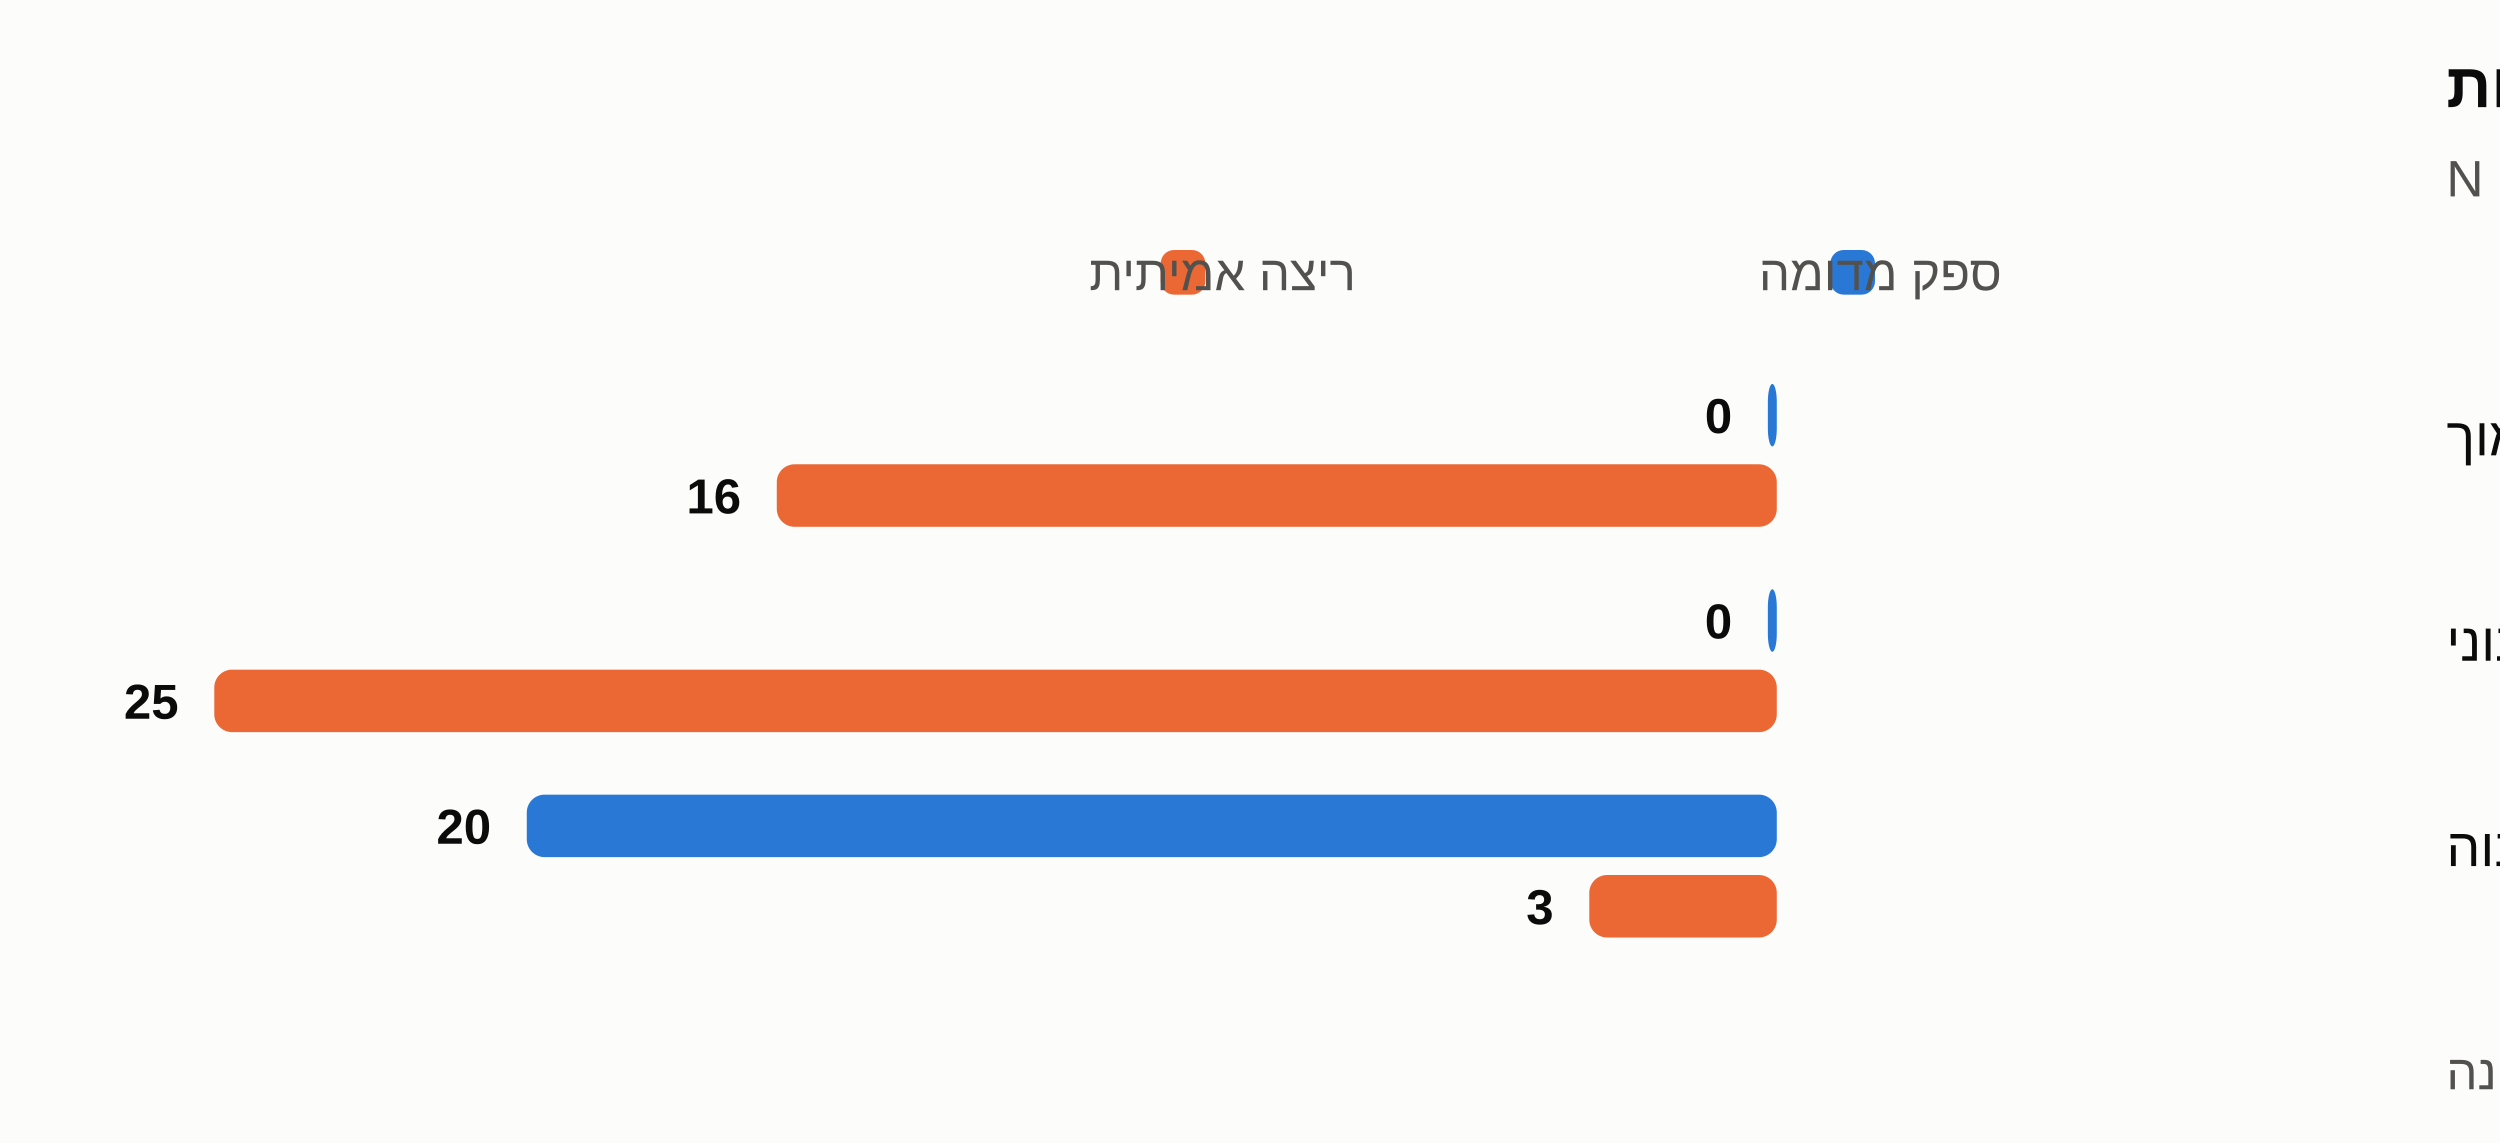
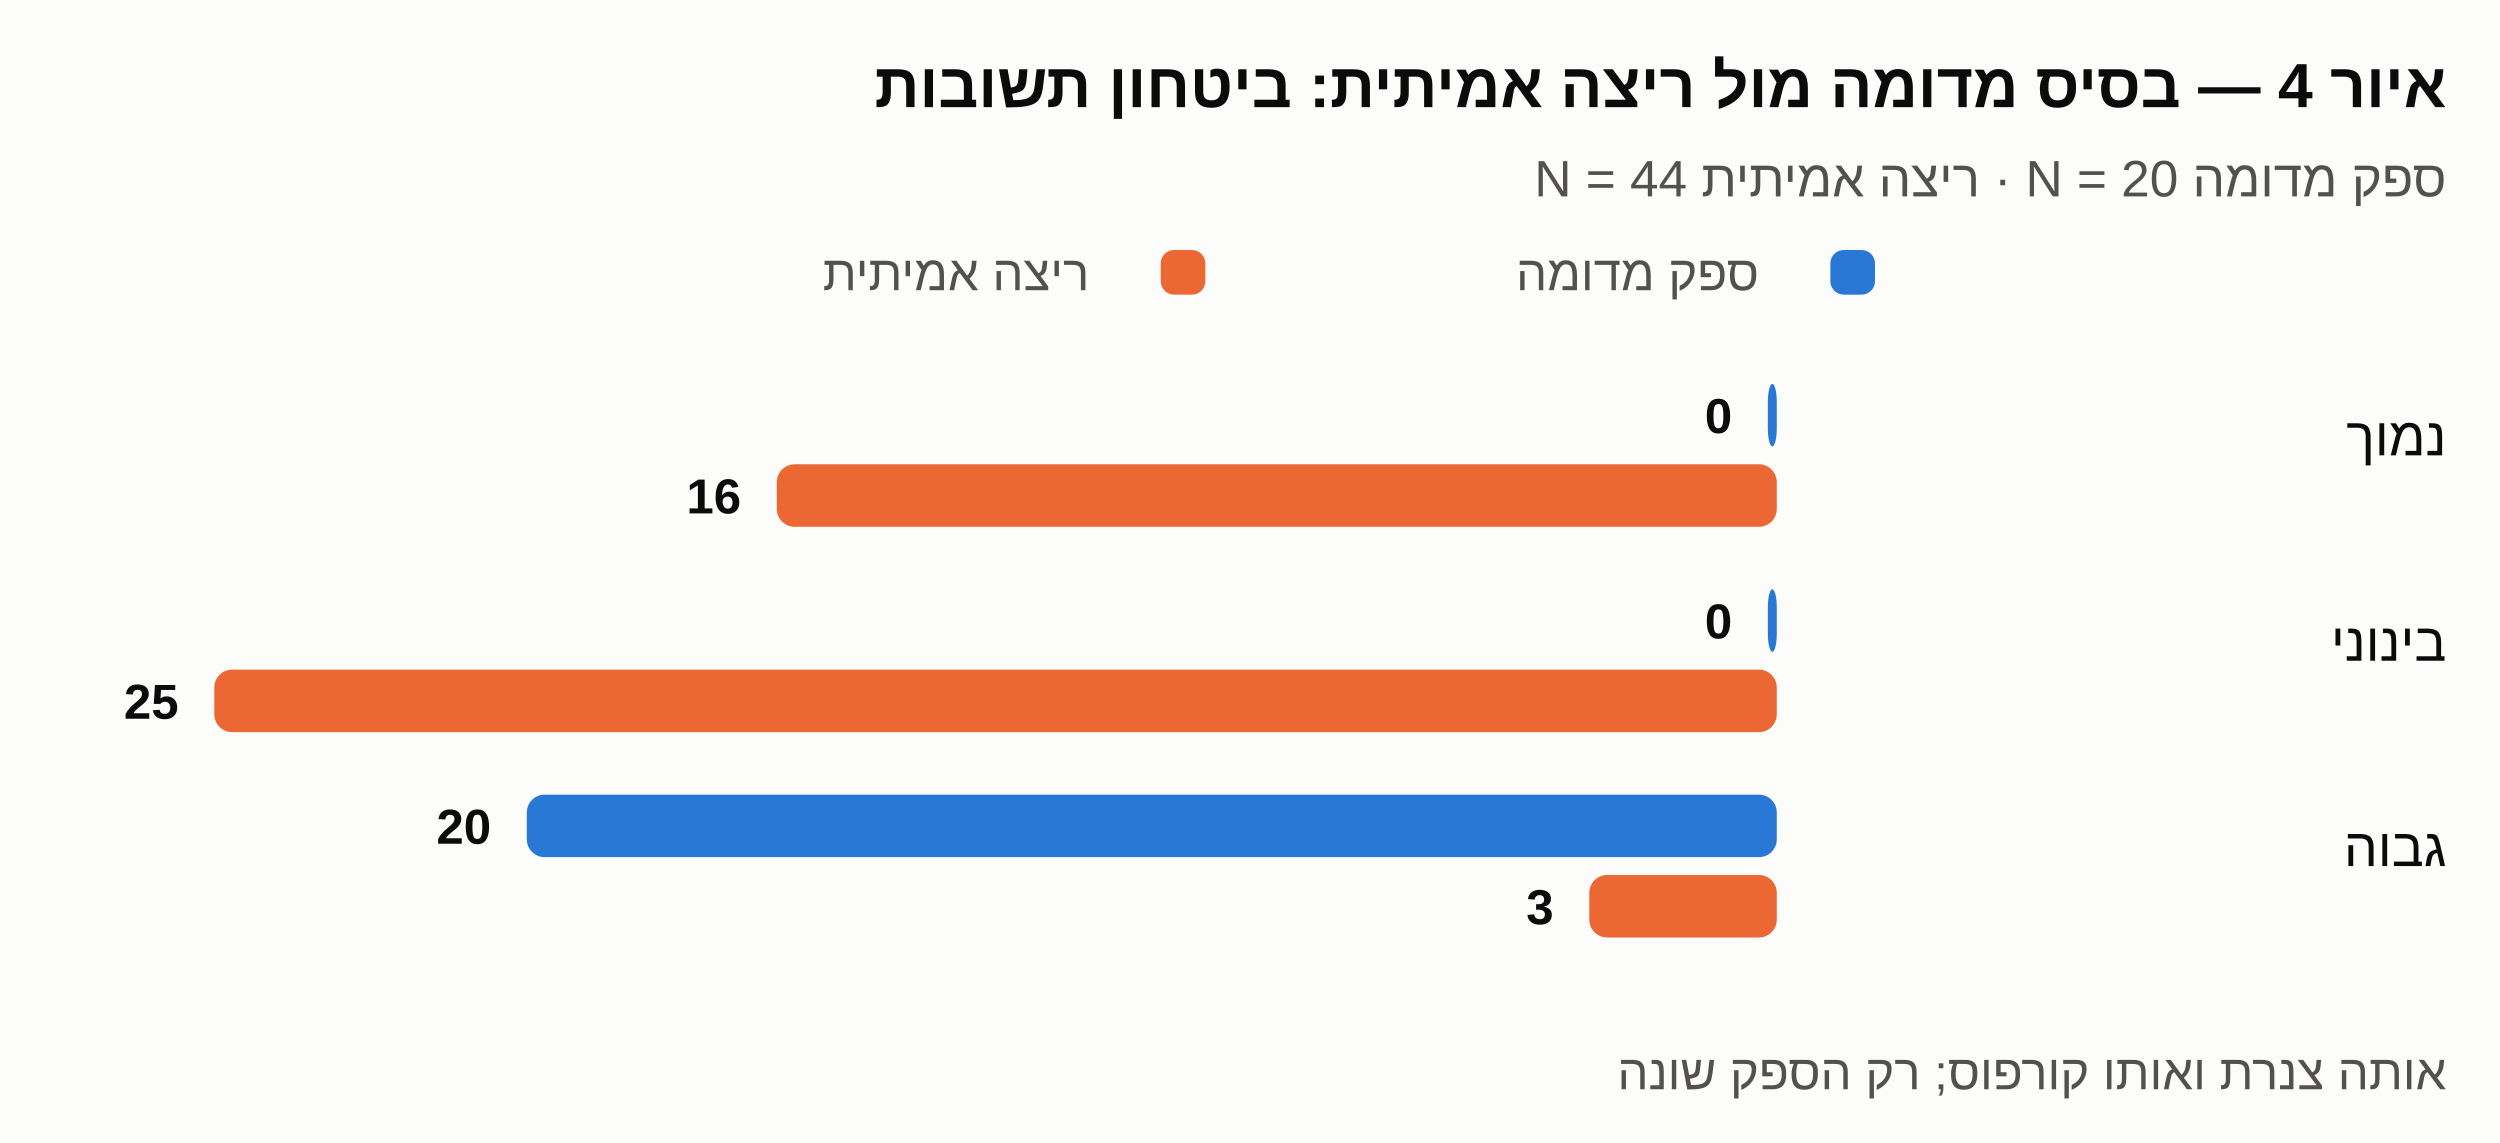
<svg xmlns="http://www.w3.org/2000/svg" viewBox="0 0 560 256" width="560" height="256" font-family="Segoe UI,Arial,sans-serif">
  <rect width="560" height="256" fill="#fcfcfb" />
-   <text x="548" y="24" text-anchor="end" font-size="14" font-weight="600" fill="#0b0b0b" direction="rtl">איור 4 — בסיס מדומה מול ריצה אמיתית: ביטחון תשובות</text>
-   <text x="548" y="44" text-anchor="end" font-size="11.5" fill="#52514e" direction="rtl">ספק מדומה N = 20 · ריצה אמיתית N = 44</text>
+   <text x="548" y="24" text-anchor="start" font-size="14" font-weight="600" fill="#0b0b0b" direction="rtl">איור 4 — בסיס מדומה מול ריצה אמיתית: ביטחון תשובות</text>
+   <text x="548" y="44" text-anchor="start" font-size="11.5" fill="#52514e" direction="rtl">ספק מדומה N = 20 · ריצה אמיתית N = 44</text>
  <rect x="410" y="56" width="10" height="10" rx="3" fill="#2a78d6" />
-   <text x="394" y="65" text-anchor="end" font-size="11" fill="#52514e" direction="rtl">ספק מדומה</text>
+   <text x="394" y="65" text-anchor="start" font-size="11" fill="#52514e" direction="rtl">ספק מדומה</text>
  <rect x="260" y="56" width="10" height="10" rx="3" fill="#eb6834" />
-   <text x="244" y="65" text-anchor="end" font-size="11" fill="#52514e" direction="rtl">ריצה אמיתית</text>
-   <text x="548" y="102" text-anchor="end" font-size="12" fill="#0b0b0b" direction="rtl">נמוך</text>
+   <text x="244" y="65" text-anchor="start" font-size="11" fill="#52514e" direction="rtl">ריצה אמיתית</text>
+   <text x="548" y="102" text-anchor="start" font-size="12" fill="#0b0b0b" direction="rtl">נמוך</text>
  <rect x="396" y="86" width="2" height="14" rx="4" fill="#2a78d6" />
  <text x="388" y="97" text-anchor="end" font-size="11" font-weight="600" fill="#0b0b0b">0</text>
  <rect x="174.0" y="104" width="224.0" height="14" rx="4" fill="#eb6834" />
  <text x="166.0" y="115" text-anchor="end" font-size="11" font-weight="600" fill="#0b0b0b">16</text>
-   <text x="548" y="148" text-anchor="end" font-size="12" fill="#0b0b0b" direction="rtl">בינוני</text>
+   <text x="548" y="148" text-anchor="start" font-size="12" fill="#0b0b0b" direction="rtl">בינוני</text>
  <rect x="396" y="132" width="2" height="14" rx="4" fill="#2a78d6" />
  <text x="388" y="143" text-anchor="end" font-size="11" font-weight="600" fill="#0b0b0b">0</text>
  <rect x="48.0" y="150" width="350.0" height="14" rx="4" fill="#eb6834" />
  <text x="40.0" y="161" text-anchor="end" font-size="11" font-weight="600" fill="#0b0b0b">25</text>
-   <text x="548" y="194" text-anchor="end" font-size="12" fill="#0b0b0b" direction="rtl">גבוה</text>
+   <text x="548" y="194" text-anchor="start" font-size="12" fill="#0b0b0b" direction="rtl">גבוה</text>
  <rect x="118.0" y="178" width="280.0" height="14" rx="4" fill="#2a78d6" />
  <text x="110.0" y="189" text-anchor="end" font-size="11" font-weight="600" fill="#0b0b0b">20</text>
  <rect x="356.0" y="196" width="42.0" height="14" rx="4" fill="#eb6834" />
  <text x="348.0" y="207" text-anchor="end" font-size="11" font-weight="600" fill="#0b0b0b">3</text>
-   <text x="548" y="244" text-anchor="end" font-size="11" fill="#52514e" direction="rtl">אותה צנרת ואותו קורפוס; רק הספק שונה</text>
+   <text x="548" y="244" text-anchor="start" font-size="11" fill="#52514e" direction="rtl">אותה צנרת ואותו קורפוס; רק הספק שונה</text>
</svg>
